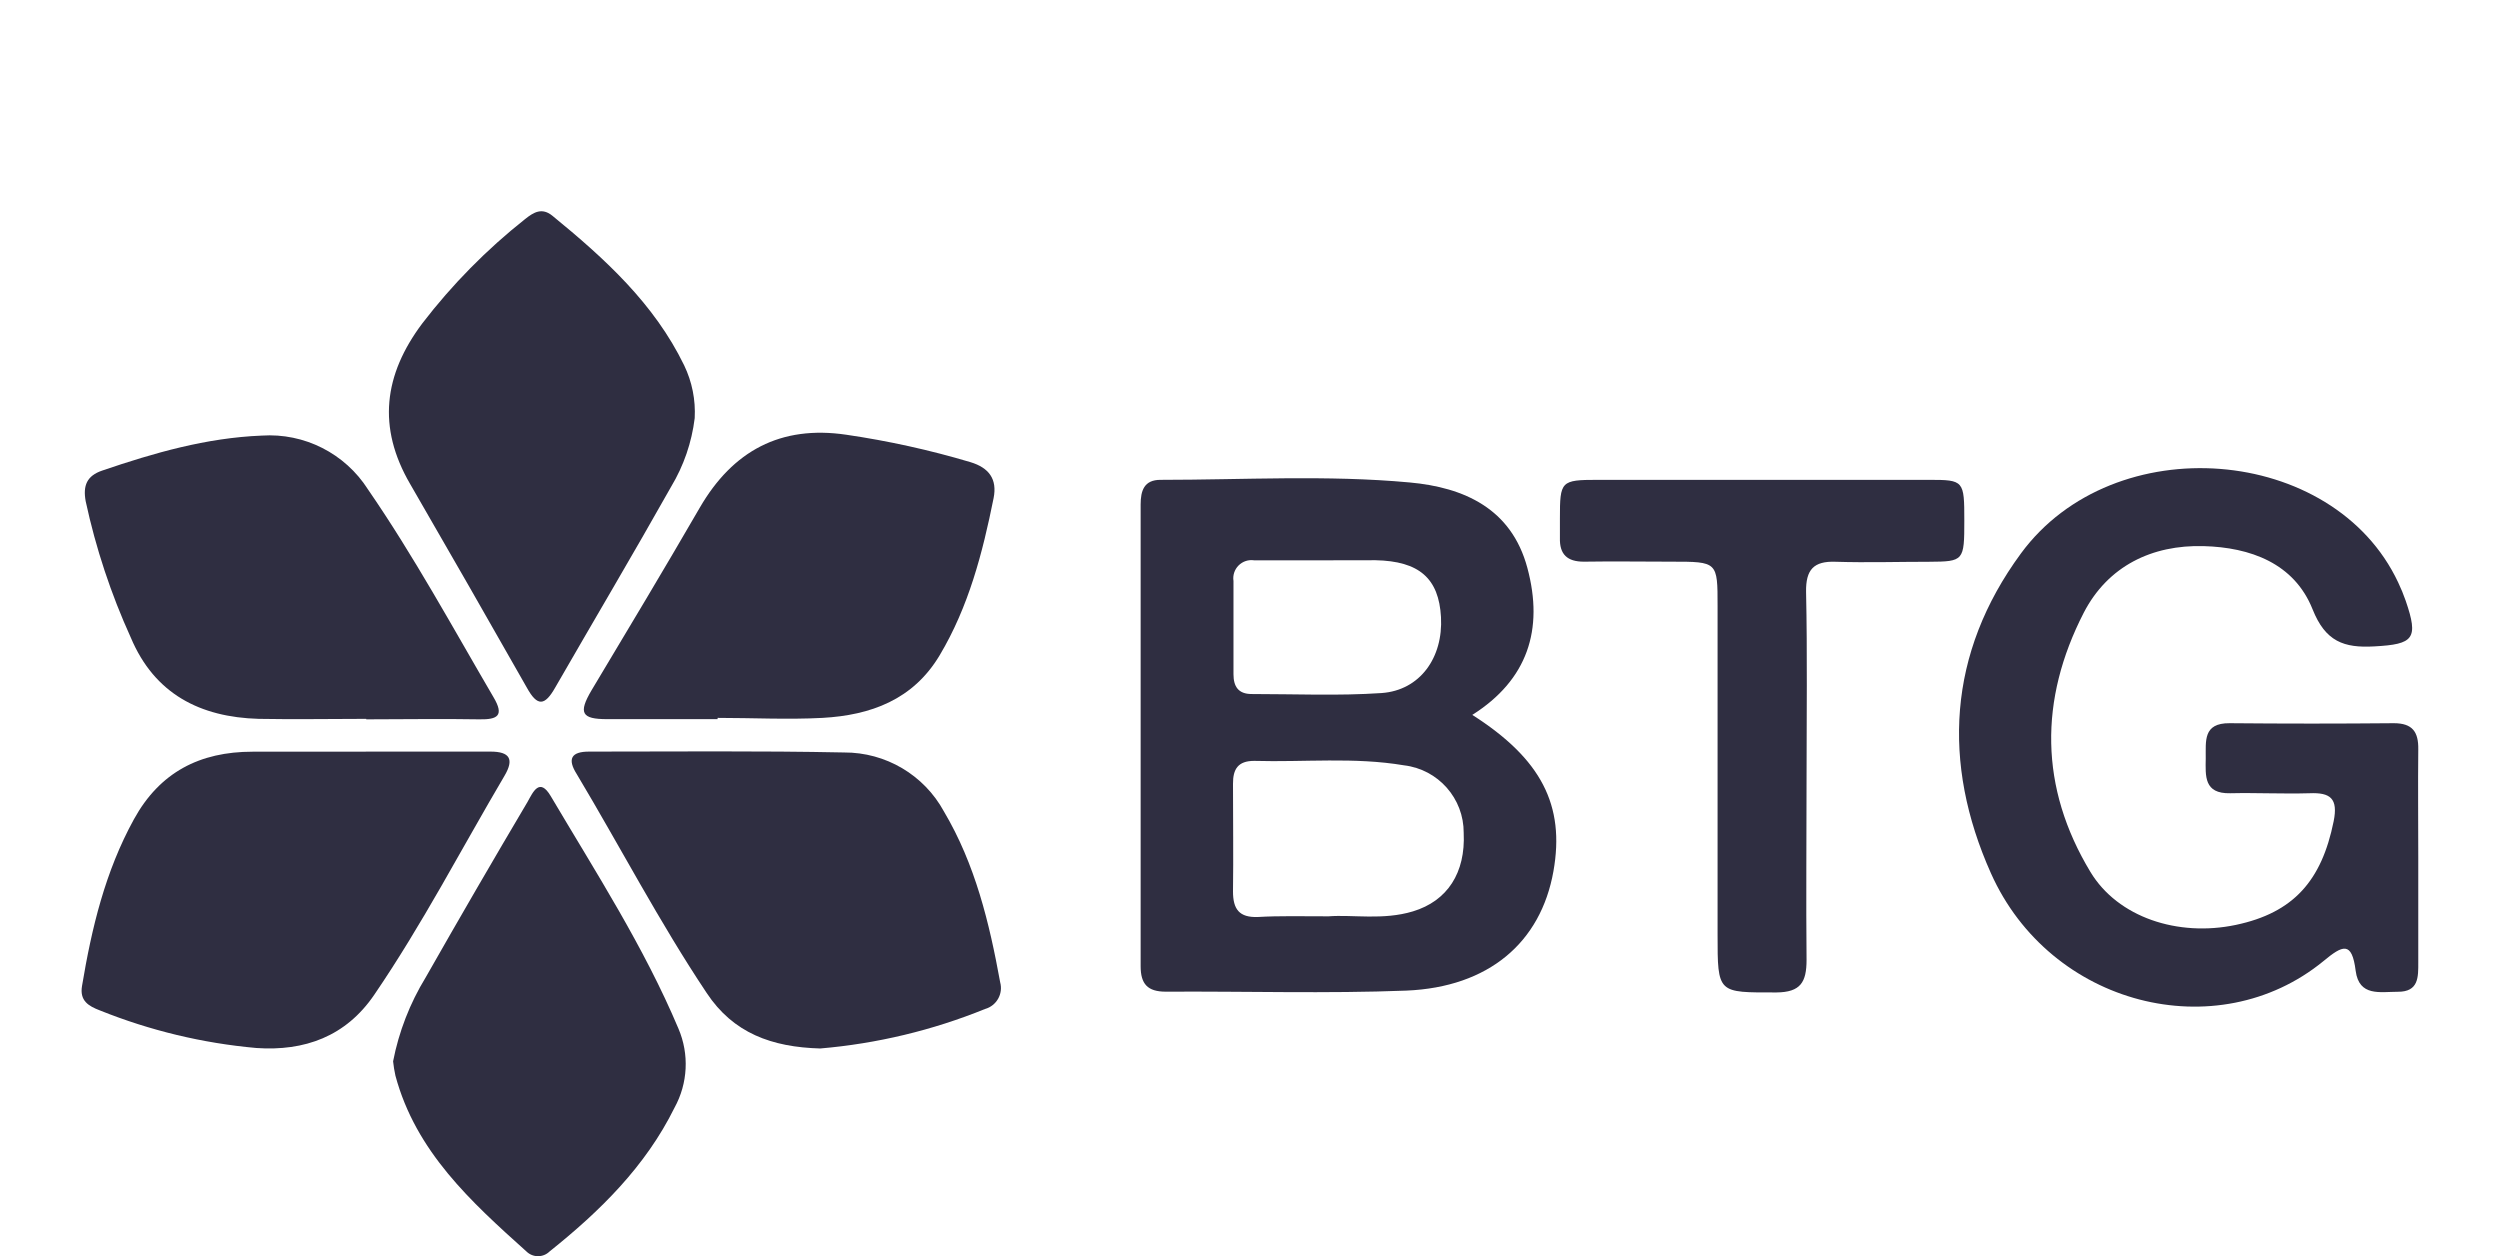
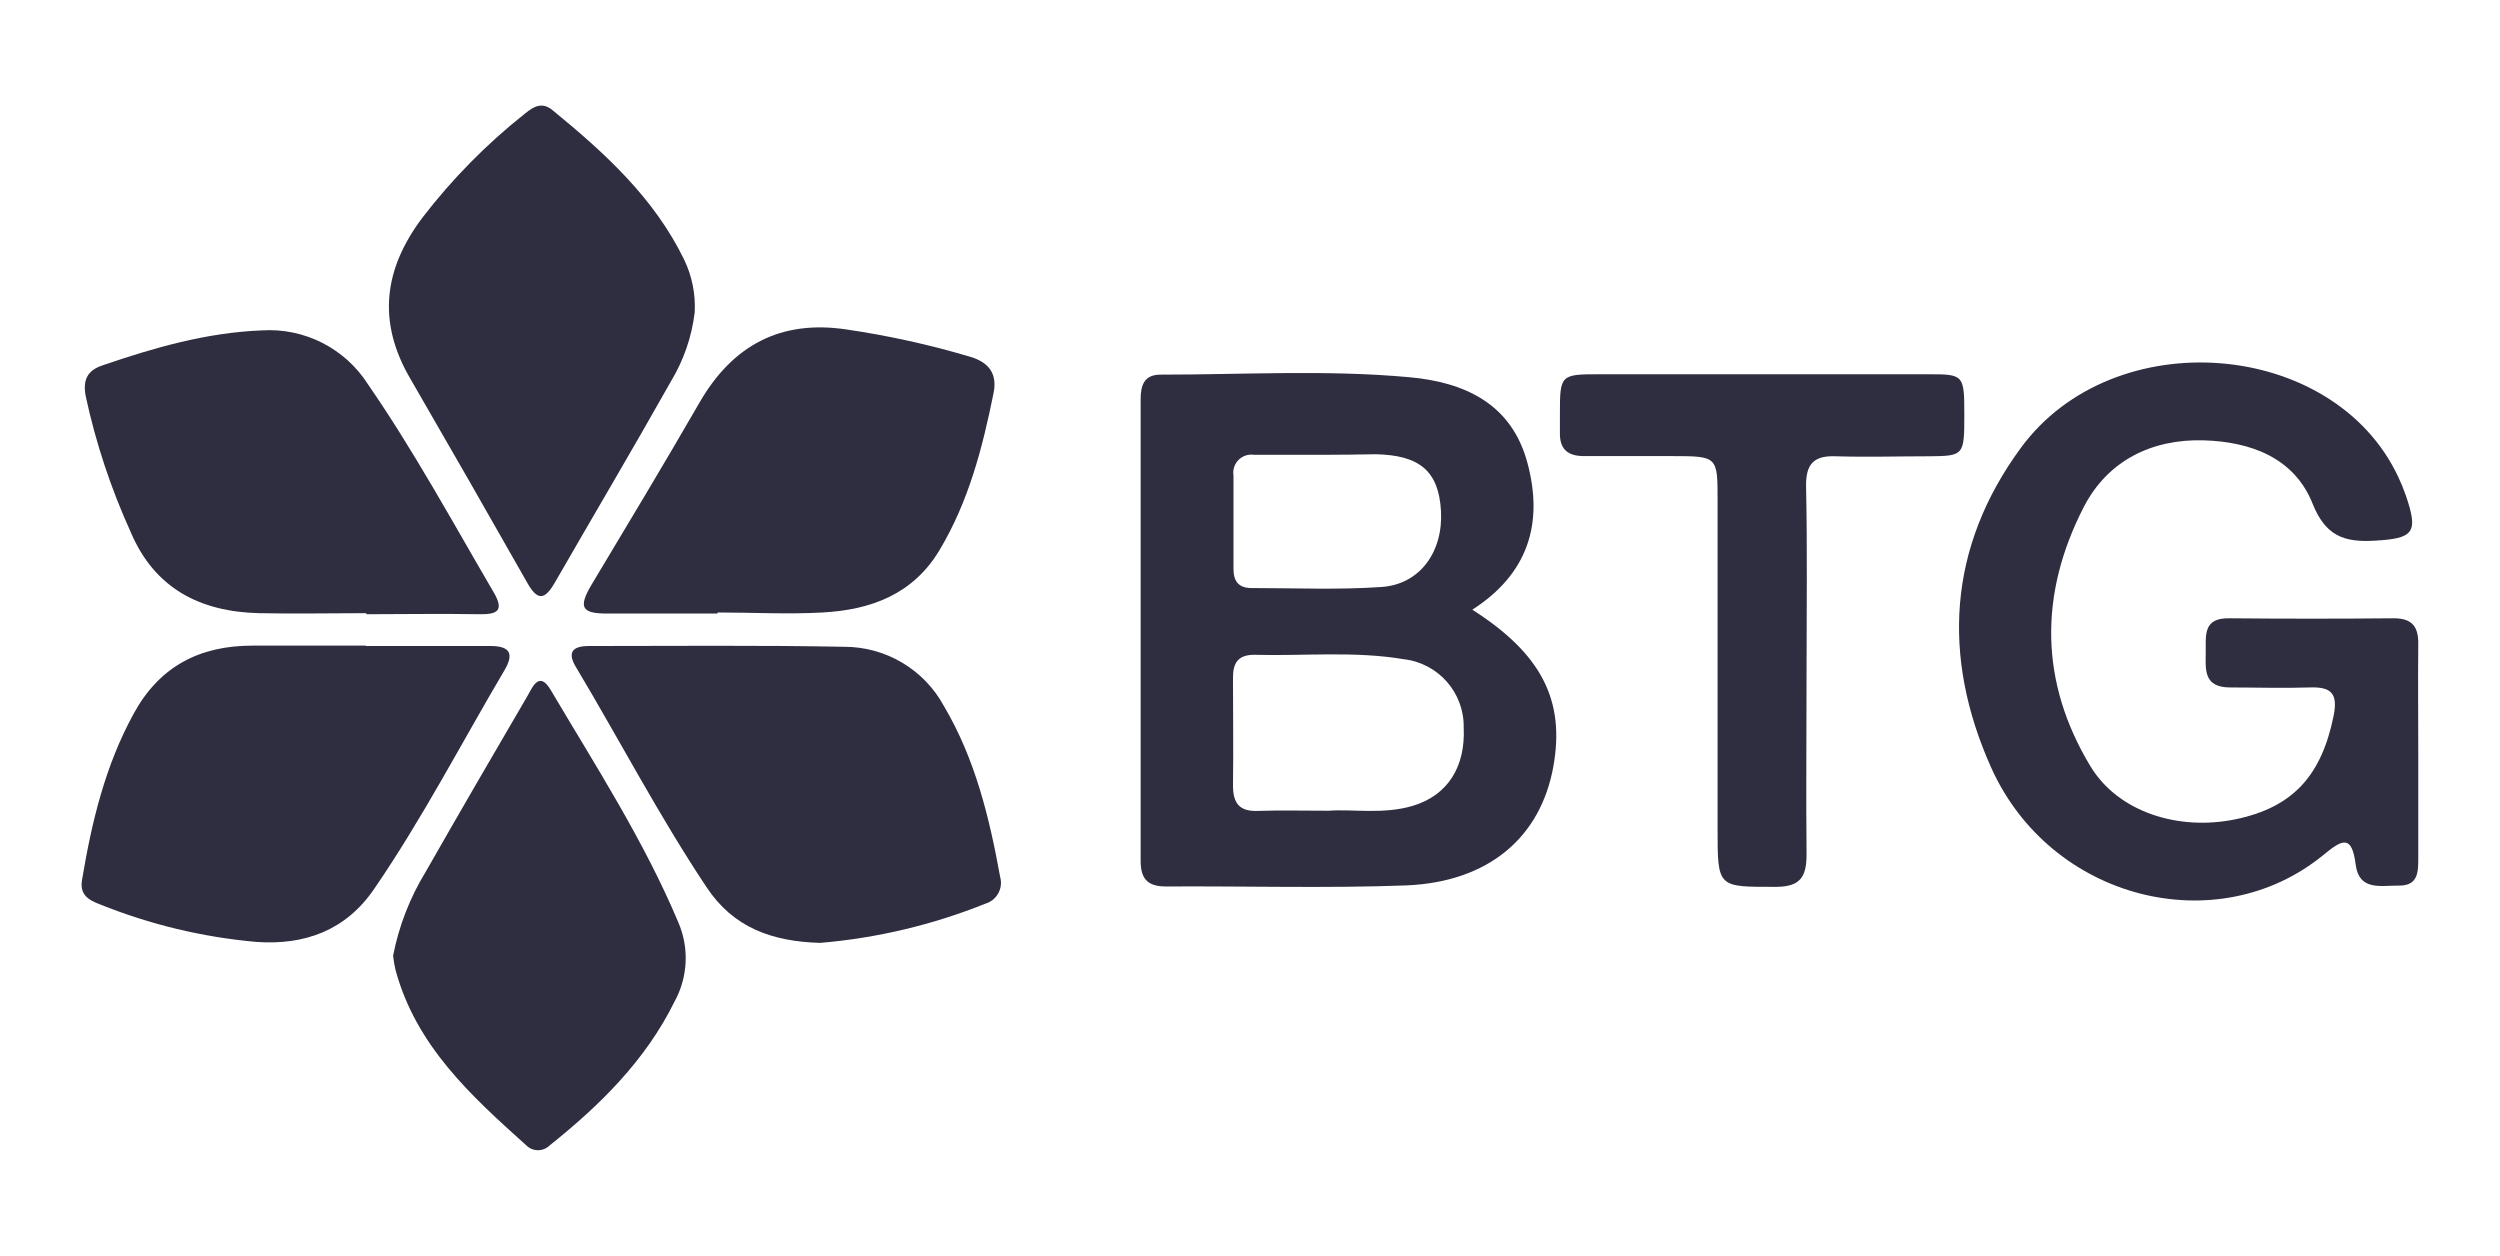
<svg xmlns="http://www.w3.org/2000/svg" id="Layer_1" data-name="Layer 1" viewBox="0 0 258.78 130">
  <defs>
    <style>.cls-1{fill:#2f2e41;}</style>
  </defs>
-   <path class="cls-1" d="M152.4,74c7.14,4.55,9.61,9.36,8.4,16.18-1.31,7.39-6.71,12-15.22,12.36-8.29.32-16.61.06-24.91.11-1.89,0-2.6-.8-2.6-2.64q0-23.89,0-47.79c0-1.42.35-2.56,2.07-2.55,8.6,0,17.21-.52,25.78.27,5.61.51,10.53,2.69,12.18,8.84C159.82,65.17,158.12,70.38,152.4,74ZM137.52,94.85c2.51-.19,5.66.42,8.73-.51,3.58-1.08,5.46-4,5.26-8.12a7,7,0,0,0-6.18-7c-5.15-.87-10.34-.31-15.51-.46-1.67,0-2.2.85-2.19,2.38,0,3.71.05,7.43,0,11.14,0,1.84.65,2.71,2.57,2.64C132.43,94.79,134.68,94.85,137.52,94.85ZM136.82,58h-7a1.88,1.88,0,0,0-2.14,2.14c0,3.22,0,6.44,0,9.65,0,1.27.5,2.05,1.88,2.05,4.48,0,9,.2,13.44-.1,4-.28,6.39-3.68,6.16-7.86-.22-4-2.24-5.8-6.78-5.89C140.52,58,138.67,58,136.82,58Z" />
-   <path class="cls-1" d="M250.32,88.75c0,3.61,0,7.23,0,10.85,0,1.51.07,3.08-2.13,3.06-1.81,0-4,.52-4.35-2.17-.39-3.1-1.34-2.66-3.34-1-11,9-28.29,4.63-34.42-9.11C201,79,201.6,67.62,209.19,57.29c9.61-13.08,32.36-11.26,39.05,3a18.48,18.48,0,0,1,.78,1.9c1.35,3.93.83,4.5-3.25,4.72-3.15.18-5.06-.5-6.39-3.84-1.91-4.79-6.48-6.41-11.27-6.54-5.35-.15-9.92,2.06-12.42,6.9-4.62,9-4.58,18.09.69,26.82,2.84,4.71,9.06,6.75,15.05,5.49s8.89-4.59,10.13-10.72c.48-2.38-.34-3-2.5-2.91-2.73.08-5.47-.06-8.21,0s-2.55-1.8-2.53-3.59-.31-3.68,2.47-3.66q8.51.08,17,0c1.94,0,2.56.91,2.53,2.71C250.28,81.31,250.32,85,250.32,88.75Z" />
-   <path class="cls-1" d="M71.91,43.28a18,18,0,0,1-2.44,7.1c-3.94,7-8,13.84-12,20.79-1.08,1.9-1.84,2-2.94,0q-6-10.57-12.08-21.08c-3.41-5.86-2.73-11.29,1.26-16.61A61.63,61.63,0,0,1,54.35,22.68c.9-.72,1.76-1.23,2.85-.33,5.39,4.41,10.51,9.06,13.62,15.47A11.18,11.18,0,0,1,71.91,43.28Z" />
-   <path class="cls-1" d="M37.87,77.8c4.3,0,8.61,0,12.91,0,2,0,2.45.79,1.45,2.49-4.47,7.58-8.52,15.4-13.49,22.68-2.94,4.32-7.22,5.86-12.21,5.51a57,57,0,0,1-16.19-3.89c-1.18-.45-2.11-1-1.85-2.53,1-6,2.4-11.85,5.37-17.25,2.68-4.88,6.83-7,12.28-7,3.91,0,7.82,0,11.73,0Z" />
-   <path class="cls-1" d="M84.9,108.53c-5-.14-9-1.58-11.76-5.76C68.26,95.46,64.2,87.66,59.7,80.13c-1-1.58-.57-2.34,1.31-2.33,8.79,0,17.57-.09,26.36.09A11.71,11.71,0,0,1,97.71,84c3.24,5.47,4.7,11.52,5.82,17.68a2.25,2.25,0,0,1-1.56,2.76A58.59,58.59,0,0,1,84.9,108.53Z" />
-   <path class="cls-1" d="M74.28,74.44c-3.81,0-7.63,0-11.44,0-2.64,0-3-.63-1.6-3C65,65.16,68.76,58.9,72.43,52.56,75.85,46.66,80.81,44,87.6,45a91.39,91.39,0,0,1,12.86,2.84c1.91.58,2.78,1.75,2.39,3.72-1.14,5.67-2.58,11.24-5.59,16.28-2.75,4.6-7.14,6.19-12.12,6.47-3.61.19-7.24,0-10.86,0Z" />
-   <path class="cls-1" d="M37.91,74.41c-3.71,0-7.42.07-11.13,0C20.73,74.24,16,71.84,13.54,66A69.47,69.47,0,0,1,8.87,51.89c-.3-1.63.12-2.64,1.71-3.18,5.36-1.83,10.78-3.39,16.51-3.62a12.09,12.09,0,0,1,11,5.57c4.76,6.91,8.77,14.29,13,21.52,1.13,1.91.41,2.31-1.47,2.28-3.9-.07-7.81,0-11.71,0Z" />
-   <path class="cls-1" d="M40.69,109.86a26.28,26.28,0,0,1,3.37-8.68Q49.28,92,54.61,83c.56-1,1.23-2.57,2.4-.59,4.66,7.88,9.64,15.58,13.22,24.07a9.35,9.35,0,0,1-.41,8.18c-3,6.08-7.71,10.71-12.93,14.88a1.71,1.71,0,0,1-2.4,0c-5.74-5.15-11.45-10.34-13.56-18.2A13.47,13.47,0,0,1,40.69,109.86Z" />
-   <path class="cls-1" d="M187,80.59c0,6.26-.06,12.52,0,18.77,0,2.3-.61,3.35-3.12,3.37-6.09,0-6.09.16-6.09-6v-34c0-4.59,0-4.59-4.75-4.59-3,0-6.06-.05-9.09,0-1.72,0-2.53-.75-2.48-2.47,0-.68,0-1.37,0-2,0-3.87.08-4,3.92-4q17.16,0,34.31,0c3.59,0,3.63.08,3.63,4.23s-.05,4.23-3.63,4.25c-3.23,0-6.45.1-9.68,0-2.3-.09-3.1.83-3.07,3.1C187.09,67.69,187,74.14,187,80.59Z" />
+   <path class="cls-1" d="M152.4,63.11c7.14,4.55,9.61,9.36,8.4,16.18-1.31,7.39-6.71,12-15.22,12.36-8.29.31-16.61.06-24.91.11-1.89,0-2.6-.81-2.6-2.65q0-23.89,0-47.78c0-1.43.35-2.56,2.07-2.55,8.6,0,17.21-.52,25.78.27,5.61.51,10.53,2.69,12.18,8.84C159.82,54.23,158.12,59.45,152.4,63.11ZM137.52,83.92c2.51-.19,5.66.41,8.73-.51,3.58-1.08,5.46-4,5.26-8.12a7,7,0,0,0-6.18-7.05c-5.15-.87-10.34-.32-15.51-.46-1.67,0-2.2.85-2.19,2.38,0,3.71.05,7.43,0,11.14,0,1.84.65,2.71,2.57,2.64C132.43,83.86,134.68,83.92,137.52,83.92Zm-.7-36.84v0h-7a1.87,1.87,0,0,0-2.14,2.14c0,3.22,0,6.43,0,9.65,0,1.27.5,2,1.88,2,4.48,0,9,.2,13.44-.11,4-.27,6.39-3.67,6.16-7.85s-2.24-5.8-6.78-5.89C140.52,47.05,138.67,47.08,136.82,47.08Z" />
+   <path class="cls-1" d="M250.32,77.81c0,3.62,0,7.24,0,10.86,0,1.51.07,3.08-2.13,3-1.81,0-4,.53-4.35-2.17-.39-3.09-1.34-2.66-3.34-1-11,9-28.29,4.64-34.42-9.11C201,68,201.6,56.68,209.19,46.35c9.61-13.08,32.36-11.25,39.05,3a18.48,18.48,0,0,1,.78,1.9c1.35,3.92.83,4.49-3.25,4.72-3.15.18-5.06-.51-6.39-3.84-1.91-4.79-6.48-6.41-11.27-6.55-5.35-.15-9.92,2.07-12.42,6.91-4.62,9-4.58,18.09.69,26.82,2.84,4.71,9.06,6.74,15.05,5.49s8.89-4.59,10.13-10.72c.48-2.38-.34-3-2.5-2.92-2.73.09-5.47,0-8.21,0s-2.55-1.8-2.53-3.59S228,63.94,230.79,64q8.51.08,17,0c1.94,0,2.56.91,2.53,2.71C250.28,70.38,250.32,74.1,250.32,77.81Z" />
+   <path class="cls-1" d="M71.91,32.35a17.92,17.92,0,0,1-2.44,7.09c-3.94,7-8,13.85-12,20.8-1.08,1.9-1.84,2-2.94,0q-6-10.58-12.08-21.08c-3.41-5.86-2.73-11.3,1.26-16.61A61.63,61.63,0,0,1,54.35,11.75c.9-.73,1.76-1.24,2.85-.34,5.39,4.41,10.51,9.07,13.62,15.47A11.2,11.2,0,0,1,71.91,32.35Z" />
+   <path class="cls-1" d="M37.87,66.87c4.3,0,8.61,0,12.91,0,2,0,2.45.79,1.45,2.49C47.76,76.93,43.71,84.75,38.74,92c-2.94,4.32-7.22,5.86-12.21,5.5a56.66,56.66,0,0,1-16.19-3.89c-1.18-.44-2.11-1-1.85-2.52,1-6,2.4-11.86,5.37-17.26,2.68-4.88,6.83-7,12.28-7,3.91,0,7.82,0,11.73,0Z" />
+   <path class="cls-1" d="M84.9,97.6c-5-.14-9-1.59-11.76-5.76C68.26,84.52,64.2,76.73,59.7,69.19c-1-1.58-.57-2.33,1.31-2.32,8.79,0,17.57-.09,26.36.08a11.73,11.73,0,0,1,10.34,6.14c3.24,5.48,4.7,11.53,5.82,17.69A2.25,2.25,0,0,1,102,93.54,59.24,59.24,0,0,1,84.9,97.6Z" />
+   <path class="cls-1" d="M74.28,63.51c-3.81,0-7.63,0-11.44,0-2.64,0-3-.64-1.6-3C65,54.23,68.76,48,72.43,41.63c3.42-5.9,8.38-8.54,15.17-7.53a91.39,91.39,0,0,1,12.86,2.84c1.91.58,2.78,1.75,2.39,3.72-1.14,5.67-2.58,11.24-5.59,16.27-2.75,4.61-7.14,6.2-12.12,6.47-3.61.2-7.24,0-10.86,0Z" />
+   <path class="cls-1" d="M37.91,63.47c-3.71,0-7.42.08-11.13,0-6.05-.15-10.77-2.55-13.24-8.37A69.36,69.36,0,0,1,8.87,41c-.3-1.62.12-2.63,1.71-3.17,5.36-1.84,10.78-3.4,16.51-3.63a12.12,12.12,0,0,1,11,5.58c4.76,6.9,8.77,14.28,13,21.51,1.13,1.92.41,2.32-1.47,2.29-3.9-.07-7.81,0-11.71,0Z" />
+   <path class="cls-1" d="M40.69,98.93a26.28,26.28,0,0,1,3.37-8.68c3.48-6.1,7-12.16,10.55-18.23.56-1,1.23-2.57,2.4-.59C61.67,79.31,66.65,87,70.23,95.51a9.33,9.33,0,0,1-.41,8.17c-3,6.09-7.71,10.72-12.93,14.89a1.71,1.71,0,0,1-2.4,0c-5.74-5.15-11.45-10.34-13.56-18.21A12.9,12.9,0,0,1,40.69,98.93Z" />
+   <path class="cls-1" d="M187,69.66c0,6.26-.06,12.51,0,18.77,0,2.3-.61,3.35-3.12,3.37-6.09,0-6.09.15-6.09-6v-34c0-4.58,0-4.58-4.75-4.59-3,0-6.06,0-9.09,0-1.72,0-2.53-.76-2.48-2.47,0-.68,0-1.37,0-2,0-3.88.08-4,3.92-4q17.16,0,34.31,0c3.59,0,3.63.09,3.63,4.24s-.05,4.22-3.63,4.25c-3.23,0-6.45.1-9.68,0-2.3-.09-3.1.83-3.07,3.1C187.09,56.76,187,63.21,187,69.66Z" />
</svg>
